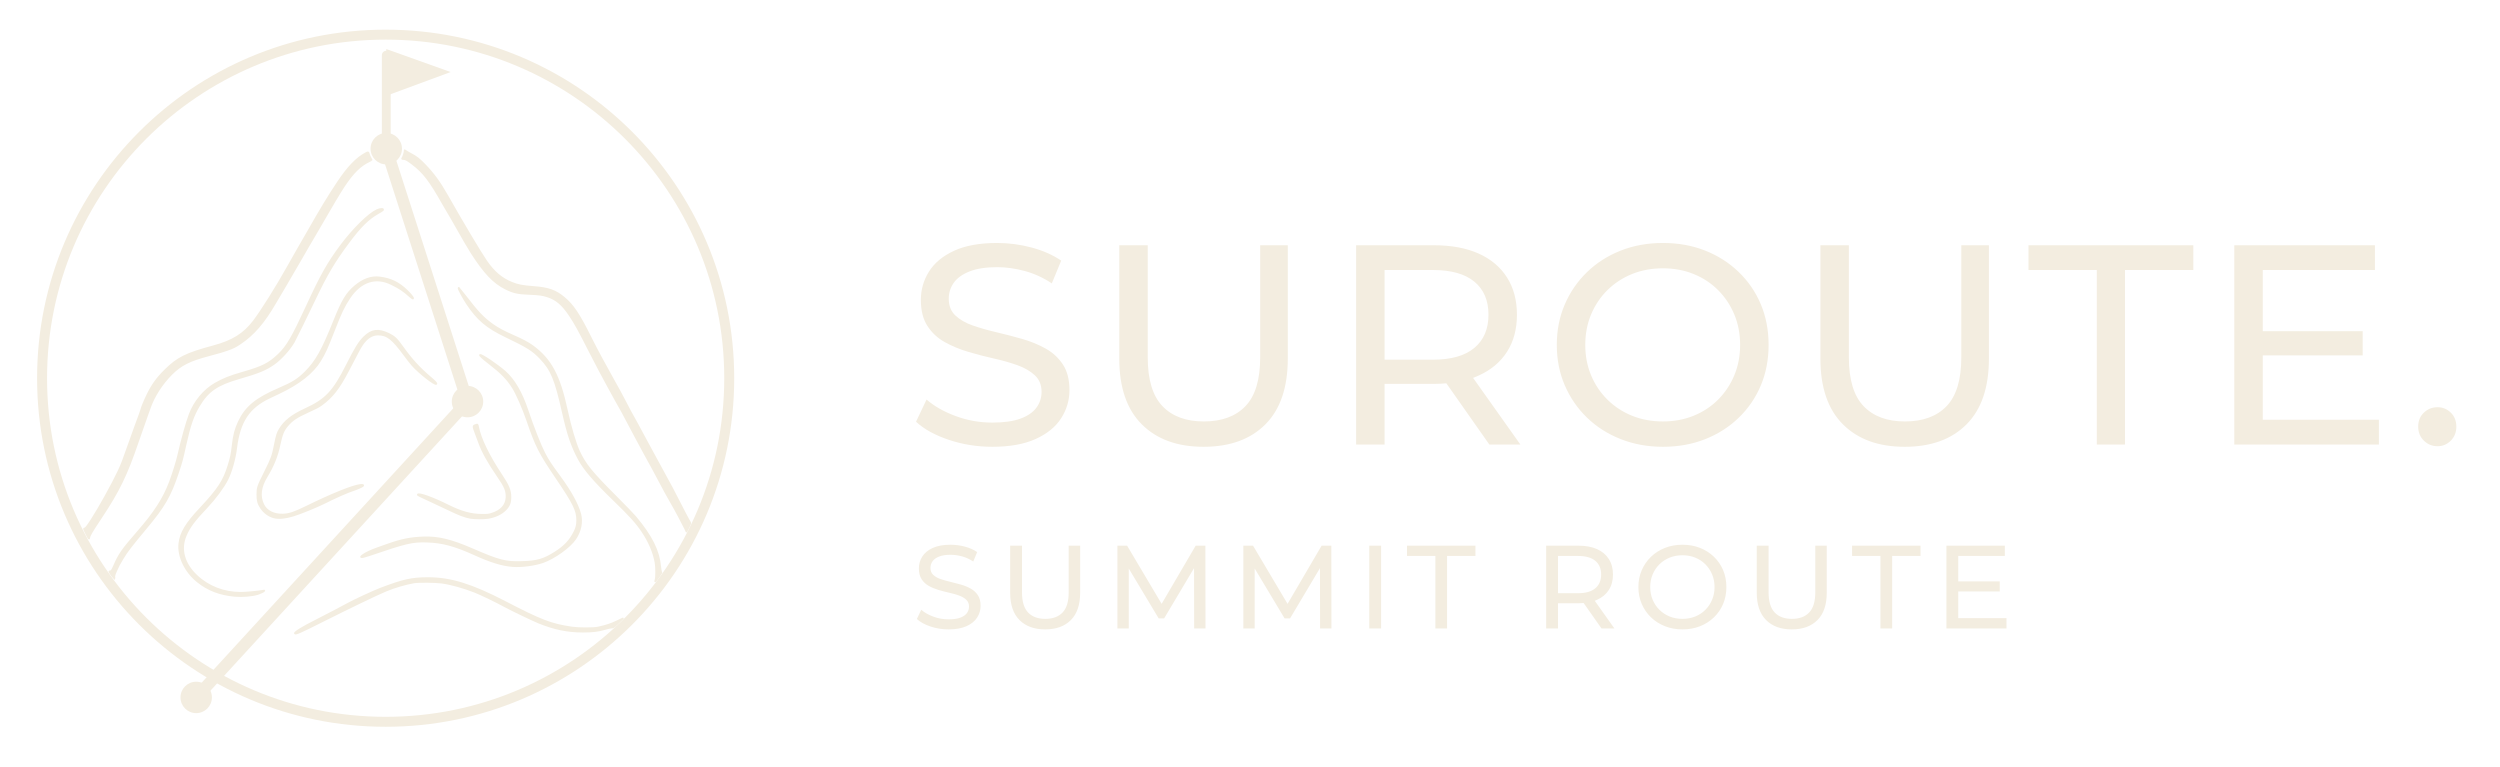
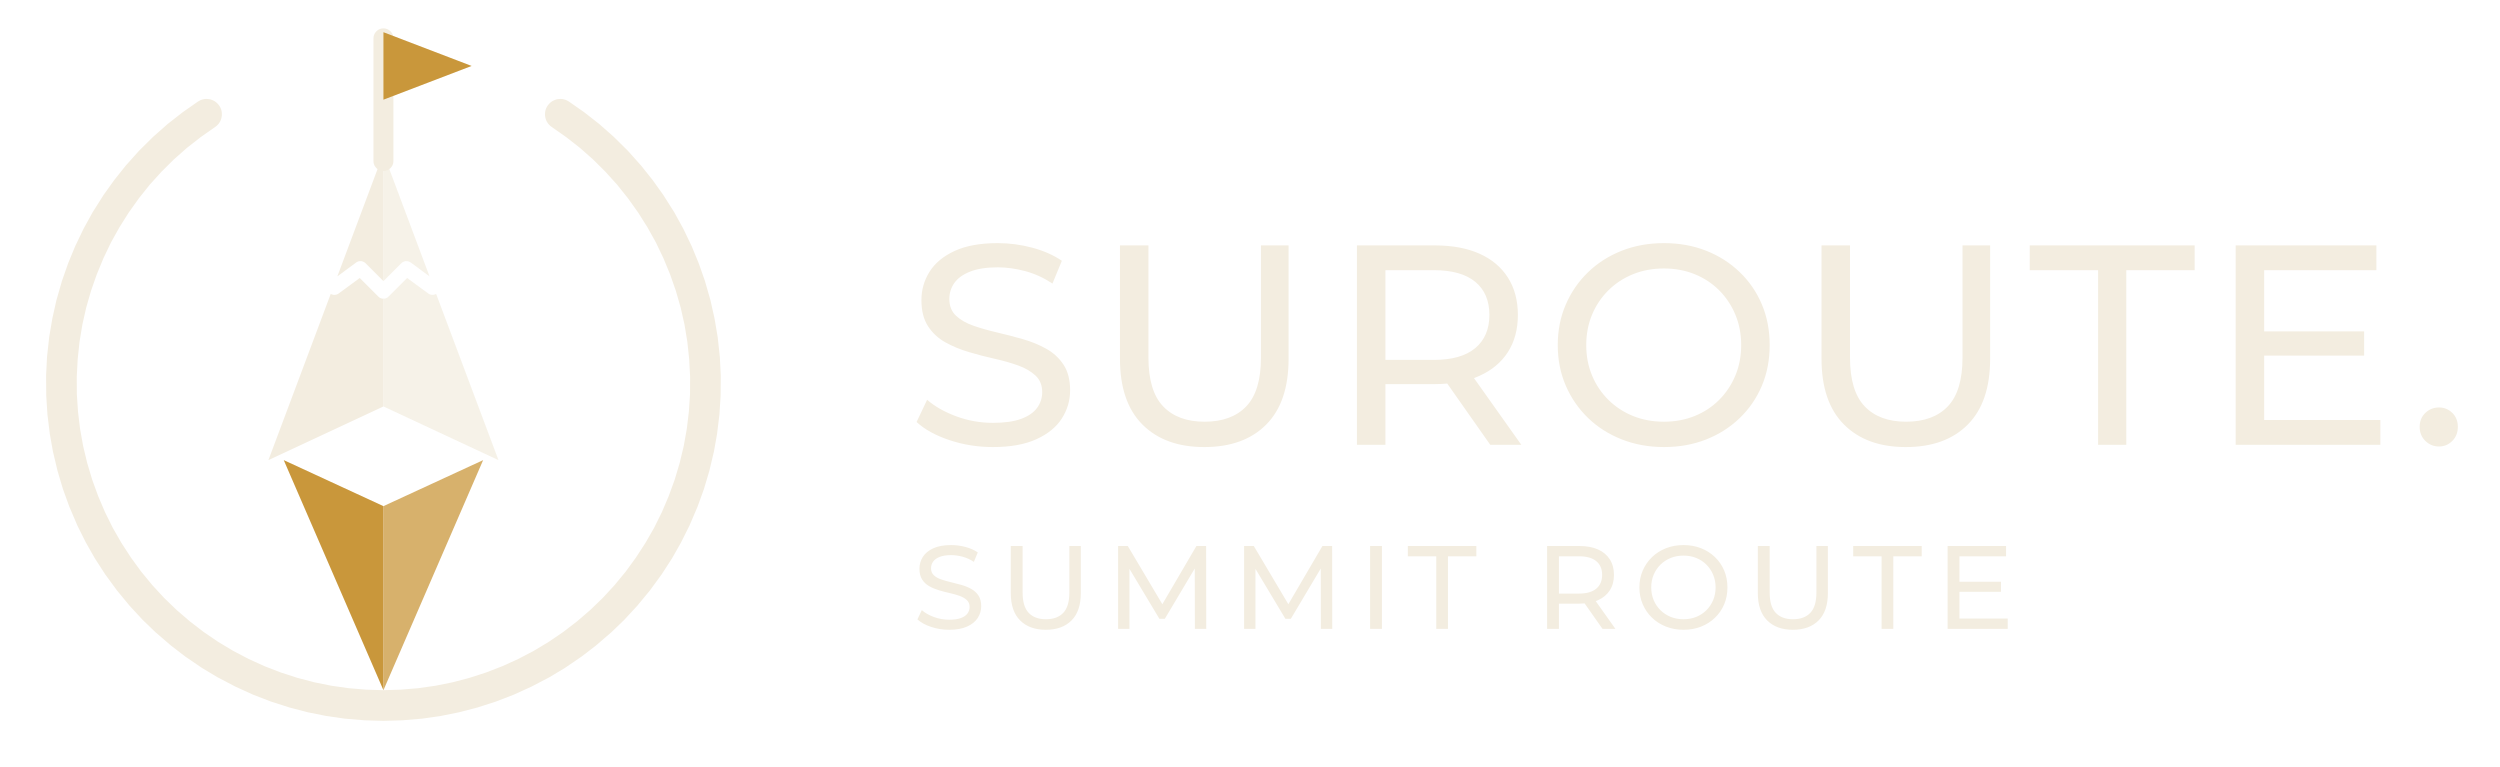
- <svg xmlns="http://www.w3.org/2000/svg" viewBox="0.0 0.0 326.2 100.0" role="img" aria-label="SuRoute · Summit Route">
-   <circle cx="50.32" cy="49.35" r="44.83" fill="none" stroke="#F3EDE0" stroke-width="1.30" />
-   <path fill="#F3EDE0" fill-rule="evenodd" stroke="#F3EDE0" stroke-width="0.22" stroke-linejoin="round" d="M38.48 82.65C38.39 82.51 39.49 81.83 41.23 80.96C42.20 80.47 44.75 79.14 45.34 78.81C46.16 78.35 48.65 77.20 49.62 76.82C52.65 75.67 53.71 75.43 55.88 75.43C58.81 75.43 61.56 76.29 65.88 78.53C70.60 80.98 71.90 81.48 74.62 81.88C75.50 82.01 77.46 82.01 78.05 81.88C79.10 81.65 79.73 81.44 80.50 81.07L81.27 80.70L80.67 81.29C80.06 81.87 80.06 81.88 79.82 81.88C79.68 81.88 79.30 81.96 78.97 82.06C78.07 82.33 77.34 82.42 76.02 82.42C74.04 82.41 72.37 82.07 70.30 81.24C69.55 80.93 66.83 79.63 65.92 79.14C64.76 78.50 62.74 77.53 61.95 77.22C60.51 76.65 58.81 76.18 57.62 76.02C56.79 75.91 54.62 75.89 54.02 75.99C52.96 76.17 51.44 76.61 50.35 77.07C49.25 77.52 45.22 79.47 41.98 81.10C39.26 82.47 38.56 82.78 38.48 82.65ZM30.63 77.75C28.67 77.56 27.17 76.99 25.79 75.89C24.18 74.61 23.21 72.59 23.40 70.92C23.56 69.52 24.28 68.32 26.15 66.33C28.49 63.83 29.19 62.77 29.82 60.72C30.13 59.73 30.23 59.25 30.35 58.17C30.52 56.71 30.70 56.03 31.17 55.02C32.09 53.09 33.42 52.00 36.45 50.70C38.20 49.95 38.89 49.51 39.83 48.58C41.26 47.15 42.05 45.74 43.61 41.85C44.68 39.18 45.23 38.27 46.33 37.34C47.39 36.45 48.46 36.07 49.52 36.20C50.98 36.38 52.02 36.88 53.12 37.95C53.95 38.75 54.23 39.34 53.45 38.65C52.68 37.95 52.16 37.60 51.12 37.09C49.05 36.04 47.05 36.69 45.59 38.88C44.85 40.00 44.49 40.76 43.57 43.12C42.65 45.47 42.38 46.08 41.78 47.05C40.81 48.65 38.99 50.08 36.32 51.33C36.02 51.48 35.49 51.73 35.14 51.89C32.46 53.16 31.24 55.01 30.82 58.45C30.66 59.83 30.17 61.56 29.67 62.55C29.17 63.55 28.05 65.06 26.97 66.20C25.32 67.94 24.69 68.79 24.23 69.89C23.48 71.66 23.99 73.55 25.64 75.11C27.18 76.57 29.20 77.35 31.41 77.35C32.02 77.35 33.66 77.20 34.20 77.10C34.52 77.04 34.51 77.04 34.47 77.10C34.43 77.18 34.00 77.38 33.65 77.50C32.90 77.73 31.61 77.84 30.63 77.75ZM85.53 75.67C85.65 75.33 85.64 73.99 85.53 73.38C85.28 72.03 84.71 70.69 83.80 69.33C83.04 68.20 82.17 67.24 80.11 65.25C77.49 62.71 76.23 61.24 75.51 59.90C74.61 58.22 74.09 56.70 73.45 53.85C72.47 49.48 71.95 48.24 70.51 46.74C69.49 45.68 68.84 45.27 66.00 43.91C63.52 42.72 62.32 41.71 60.93 39.62C60.46 38.92 59.76 37.62 59.83 37.56C59.84 37.54 59.88 37.56 59.91 37.61C59.93 37.66 60.04 37.80 60.14 37.91C60.24 38.03 60.45 38.30 60.61 38.50C62.38 40.80 63.07 41.52 64.33 42.41C65.00 42.88 65.73 43.27 67.00 43.83C68.11 44.31 68.91 44.74 69.45 45.13C71.86 46.88 72.99 48.99 73.97 53.55C74.44 55.72 75.06 57.81 75.54 58.87C76.35 60.60 77.17 61.62 80.35 64.80C81.49 65.94 82.64 67.13 82.91 67.45C85.02 69.98 85.97 71.89 86.15 73.97C86.18 74.27 86.23 74.57 86.27 74.63C86.33 74.72 86.31 74.77 85.97 75.25C85.47 75.95 85.43 75.98 85.53 75.67ZM14.61 75.11C14.21 74.55 14.21 74.55 14.37 74.55C14.54 74.55 14.62 74.43 14.88 73.85C15.55 72.30 15.95 71.74 17.92 69.47C20.16 66.91 21.34 65.09 22.17 62.90C22.59 61.77 23.08 60.20 23.27 59.35C23.72 57.37 24.34 55.15 24.75 54.06C25.36 52.42 26.62 50.90 28.07 50.06C29.16 49.44 29.96 49.12 31.69 48.62C34.24 47.89 35.10 47.46 36.35 46.27C37.48 45.19 38.14 44.05 40.05 39.92C41.89 35.92 42.81 34.30 44.47 32.07C46.09 29.90 48.12 27.90 49.20 27.41C49.66 27.20 50.13 27.21 49.95 27.43C49.91 27.47 49.63 27.65 49.32 27.82C48.02 28.56 46.99 29.58 45.42 31.70C43.63 34.10 42.62 35.81 41.15 38.89C39.97 41.35 38.53 44.29 38.31 44.67C37.72 45.66 36.65 46.83 35.77 47.46C34.69 48.23 33.73 48.62 31.20 49.35C28.32 50.18 27.13 51.00 25.96 52.96C25.20 54.22 24.76 55.50 24.20 58.04C23.78 59.96 23.71 60.23 23.20 61.75C22.20 64.73 21.43 66.07 19.00 68.97C17.10 71.25 16.56 71.95 15.99 72.90C15.56 73.61 15.42 73.88 15.15 74.50C14.91 75.05 14.88 75.20 14.94 75.42C14.97 75.52 14.99 75.60 14.98 75.60C14.97 75.60 14.81 75.38 14.61 75.11ZM66.90 73.86C65.54 73.76 64.02 73.29 61.95 72.35C59.35 71.17 57.72 70.73 55.70 70.67C53.80 70.61 52.99 70.80 48.25 72.42C47.16 72.79 46.83 72.80 47.34 72.43C47.71 72.16 48.40 71.83 49.28 71.52C49.72 71.37 50.29 71.17 50.55 71.07C52.40 70.41 53.63 70.17 55.30 70.12C57.19 70.06 58.87 70.47 61.60 71.65C65.12 73.18 65.96 73.40 68.10 73.33C70.06 73.28 70.93 73.03 72.41 72.10C73.67 71.30 74.36 70.57 74.94 69.42C75.22 68.87 75.31 68.49 75.31 67.88C75.31 66.60 74.88 65.73 72.63 62.40C70.41 59.13 69.96 58.26 68.80 54.87C68.26 53.29 67.42 51.38 66.93 50.60C66.21 49.45 65.45 48.66 63.79 47.38C62.96 46.74 62.53 46.35 62.64 46.31C62.85 46.24 64.90 47.63 65.89 48.50C67.08 49.56 68.04 51.20 68.81 53.50C69.58 55.79 70.51 58.15 71.03 59.14C71.53 60.10 71.81 60.53 73.08 62.26C74.46 64.15 75.38 65.82 75.71 67.06C75.99 68.09 75.75 69.29 75.08 70.29C74.36 71.37 72.34 72.82 70.83 73.35C69.73 73.73 68.03 73.95 66.90 73.86ZM11.26 69.67C10.93 69.03 10.91 68.97 11.01 68.96C11.18 68.95 11.34 68.75 11.94 67.83C12.99 66.20 14.62 63.26 15.46 61.48C15.92 60.49 16.03 60.19 16.97 57.53C17.18 56.95 17.46 56.16 17.60 55.77C18.13 54.35 18.45 53.45 18.45 53.39C18.45 53.28 18.88 52.23 19.23 51.52C19.84 50.26 20.48 49.36 21.50 48.35C23.15 46.70 24.26 46.15 27.85 45.18C30.36 44.51 31.84 43.58 33.13 41.88C34.16 40.51 36.02 37.56 37.55 34.83C38.43 33.26 38.58 32.99 38.90 32.45C39.09 32.13 39.64 31.17 40.14 30.30C41.93 27.16 42.78 25.75 44.11 23.75C45.41 21.80 46.55 20.62 47.72 20.00C48.04 19.82 48.06 19.83 48.15 20.16C48.18 20.29 48.28 20.50 48.36 20.63C48.44 20.75 48.50 20.86 48.50 20.87C48.50 20.88 48.35 20.96 48.17 21.04C47.00 21.59 46.04 22.54 44.87 24.30C44.39 25.02 43.18 27.04 41.77 29.50C41.58 29.84 41.17 30.53 40.88 31.03C40.58 31.52 39.88 32.73 39.31 33.73C38.75 34.71 37.86 36.23 37.35 37.10C36.84 37.97 36.19 39.06 35.92 39.52C34.42 42.10 33.08 43.66 31.31 44.84C30.75 45.22 30.41 45.39 29.70 45.64C29.16 45.84 28.78 45.95 27.25 46.36C24.74 47.02 23.59 47.60 22.37 48.82C21.12 50.08 20.08 51.69 19.55 53.21C19.47 53.44 19.29 53.94 19.15 54.33C18.89 55.05 18.60 55.86 18.02 57.55C16.50 62.01 15.53 64.01 13.14 67.61C11.94 69.42 11.69 69.85 11.65 70.15C11.62 70.37 11.62 70.37 11.26 69.67ZM89.38 68.94C89.08 68.32 88.04 66.36 87.60 65.62C87.23 65.00 86.47 63.60 85.79 62.30C85.42 61.59 84.61 60.10 84.55 60.02C84.53 60.00 84.22 59.41 83.85 58.73C83.48 58.04 83.10 57.33 83.00 57.15C82.90 56.97 82.51 56.25 82.15 55.55C81.79 54.85 81.33 54.00 81.15 53.67C80.96 53.35 80.59 52.67 80.31 52.18C80.04 51.68 79.58 50.85 79.29 50.32C78.68 49.21 77.86 47.66 77.00 45.98C75.54 43.10 75.06 42.23 74.34 41.15C73.39 39.73 72.59 39.05 71.45 38.68C70.76 38.46 70.40 38.41 69.03 38.35C67.58 38.30 66.96 38.16 65.97 37.66C64.41 36.88 63.23 35.64 61.52 32.98C61.17 32.44 60.23 30.83 59.82 30.08C59.69 29.83 59.27 29.10 58.89 28.45C58.50 27.81 58.04 27.01 57.85 26.68C56.09 23.56 55.27 22.49 53.80 21.38C53.10 20.85 52.91 20.75 52.62 20.75C52.43 20.75 52.42 20.72 52.53 20.58C52.62 20.45 52.80 19.88 52.80 19.70C52.80 19.55 52.80 19.55 52.93 19.68C53.01 19.75 53.31 19.93 53.60 20.08C54.32 20.45 54.68 20.73 55.45 21.53C56.57 22.69 57.37 23.79 58.38 25.57C60.30 28.97 62.72 33.02 63.44 34.06C64.41 35.48 65.45 36.36 66.76 36.89C67.55 37.22 68.20 37.34 69.67 37.45C71.56 37.59 72.50 37.93 73.60 38.85C74.76 39.81 75.57 41.02 77.12 44.15C77.83 45.57 78.92 47.60 79.98 49.48C80.62 50.61 81.10 51.50 81.58 52.42C82.02 53.29 82.30 53.81 83.00 55.05C83.32 55.63 83.76 56.44 84.55 57.92C84.91 58.60 85.39 59.49 85.62 59.89C85.85 60.30 86.20 60.94 86.40 61.32C86.60 61.71 86.96 62.36 87.19 62.78C87.43 63.19 87.88 64.04 88.20 64.68C89.17 66.58 89.91 67.99 90.06 68.20C90.10 68.26 90.05 68.40 89.84 68.82L89.57 69.36L89.38 68.94ZM61.38 67.57C60.66 67.44 59.90 67.15 58.58 66.51C57.86 66.17 56.89 65.71 56.43 65.50C54.79 64.75 54.49 64.60 54.51 64.54C54.60 64.29 56.49 64.97 58.49 65.97C60.17 66.81 61.48 67.17 62.90 67.17C63.66 67.17 63.76 67.16 64.17 67.03C65.37 66.66 66.04 65.92 66.09 64.91C66.13 64.05 65.90 63.50 64.93 62.10C63.74 60.38 62.90 58.86 62.51 57.74C62.40 57.43 62.19 56.88 62.05 56.51C61.71 55.61 61.71 55.57 62.04 55.46C62.33 55.36 62.31 55.34 62.38 55.70C62.66 57.22 63.78 59.52 65.46 62.04C66.34 63.35 66.60 64.00 66.60 64.85C66.60 65.63 66.44 66.01 65.93 66.53C65.39 67.06 64.60 67.43 63.68 67.58C63.11 67.67 61.91 67.66 61.38 67.57ZM35.75 67.51C35.07 67.33 34.47 66.89 34.05 66.27C33.68 65.70 33.57 65.33 33.58 64.50C33.58 63.62 33.63 63.47 34.59 61.55C35.45 59.83 35.58 59.49 35.87 57.98C36.11 56.78 36.21 56.48 36.48 56.03C37.12 54.95 38.09 54.19 39.80 53.40C42.52 52.15 43.50 51.12 45.26 47.63C46.35 45.46 46.88 44.60 47.52 43.98C48.50 43.02 49.36 42.91 50.75 43.58C51.46 43.93 51.76 44.21 52.50 45.25C53.67 46.90 54.71 48.03 56.15 49.25C56.80 49.80 56.98 50.00 56.93 50.09C56.80 50.30 54.69 48.65 53.81 47.65C53.58 47.39 53.12 46.80 52.79 46.35C51.20 44.19 50.51 43.65 49.32 43.65C48.54 43.65 47.84 44.10 47.24 45.00C47.00 45.35 46.81 45.70 45.38 48.45C44.21 50.69 43.32 51.82 41.93 52.83C41.53 53.11 41.22 53.27 40.05 53.80C38.72 54.40 38.10 54.82 37.51 55.52C36.98 56.14 36.77 56.64 36.47 58.05C36.18 59.48 35.63 60.83 34.80 62.18C33.97 63.54 33.82 64.75 34.36 65.85C34.78 66.71 35.76 67.19 36.95 67.14C37.78 67.10 38.44 66.88 39.98 66.12C43.35 64.47 46.02 63.39 47.06 63.27C47.35 63.24 47.48 63.30 47.34 63.42C47.27 63.49 46.45 63.85 46.12 63.95C45.35 64.19 43.75 64.90 42.18 65.69C41.27 66.14 39.11 67.02 38.27 67.27C37.23 67.59 36.37 67.67 35.75 67.51Z" />
-   <path d="M25.6 91L61 52.4L50.4 19.4" fill="none" stroke="#F3EDE0" stroke-width="1.55" stroke-linecap="round" stroke-linejoin="round" />
-   <path d="M50.4 19.4V7.2" stroke="#F3EDE0" stroke-width="1.15" stroke-linecap="round" />
-   <path fill="#F3EDE0" d="M50.4 6.4L58.8 9.4L50.4 12.5Z" />
-   <circle fill="#F3EDE0" cx="25.6" cy="91" r="2.05" />
-   <circle fill="#F3EDE0" cx="61" cy="52.4" r="2.05" />
-   <circle fill="#F3EDE0" cx="50.4" cy="19.4" r="2.05" />
+ <svg xmlns="http://www.w3.org/2000/svg" viewBox="0 0 326 100">
+   <path fill="#F3EDE0" d="M23.83 14.63L23.74 14.70L21.86 16.17L21.77 16.25L19.98 17.83L19.90 17.91L18.20 19.59L18.12 19.67L16.53 21.45L16.45 21.53L14.96 23.40L14.89 23.49L13.50 25.43L13.44 25.53L12.16 27.55L12.10 27.64L10.95 29.73L10.89 29.84L9.86 31.99L9.81 32.09L8.90 34.30L8.86 34.41L8.07 36.66L8.04 36.77L7.38 39.07L7.35 39.18L6.83 41.51L6.81 41.62L6.41 43.98L6.40 44.09L6.14 46.47L6.13 46.58L6.01 48.97L6.01 49.08L6.03 51.47L6.03 51.58L6.18 53.97L6.19 54.08L6.48 56.45L6.49 56.56L6.91 58.92L6.94 59.03L7.49 61.35L7.52 61.46L8.20 63.75L8.24 63.86L9.05 66.10L9.10 66.21L10.04 68.41L10.08 68.51L11.15 70.65L11.20 70.75L12.38 72.83L12.44 72.92L13.74 74.93L13.81 75.02L15.22 76.95L15.29 77.04L16.81 78.88L16.88 78.97L18.50 80.72L18.58 80.81L20.30 82.47L20.39 82.54L22.20 84.10L22.28 84.17L24.18 85.63L24.27 85.69L26.25 87.04L26.34 87.10L28.39 88.33L28.49 88.38L30.61 89.49L30.71 89.54L32.88 90.53L32.99 90.58L35.22 91.44L35.32 91.48L37.60 92.21L37.71 92.25L40.02 92.85L40.13 92.88L42.47 93.35L42.58 93.37L44.95 93.71L45.06 93.72L47.44 93.92L47.55 93.93L49.94 94.00L50.06 94.00L52.45 93.93L52.56 93.92L54.94 93.72L55.05 93.71L57.42 93.37L57.53 93.35L59.87 92.88L59.98 92.85L62.29 92.25L62.40 92.21L64.68 91.48L64.78 91.44L67.01 90.58L67.12 90.53L69.29 89.54L69.39 89.49L71.51 88.38L71.61 88.33L73.66 87.10L73.75 87.04L75.73 85.69L75.82 85.63L77.72 84.17L77.80 84.10L79.61 82.54L79.70 82.47L81.42 80.81L81.50 80.72L83.12 78.97L83.19 78.88L84.71 77.04L84.78 76.95L86.19 75.02L86.26 74.93L87.56 72.92L87.62 72.83L88.80 70.75L88.85 70.65L89.92 68.51L89.96 68.41L90.90 66.21L90.95 66.10L91.76 63.86L91.80 63.75L92.48 61.46L92.51 61.35L93.06 59.03L93.09 58.92L93.51 56.56L93.52 56.45L93.81 54.08L93.82 53.97L93.97 51.58L93.97 51.47L93.99 49.08L93.99 48.97L93.87 46.58L93.86 46.47L93.60 44.09L93.59 43.98L93.19 41.62L93.17 41.51L92.65 39.18L92.62 39.07L91.96 36.77L91.93 36.66L91.14 34.41L91.10 34.30L90.19 32.09L90.14 31.99L89.11 29.84L89.05 29.73L87.90 27.64L87.84 27.55L86.56 25.53L86.50 25.43L85.11 23.49L85.04 23.40L83.55 21.53L83.47 21.45L81.88 19.67L81.80 19.59L80.10 17.91L80.02 17.83L78.23 16.25L78.14 16.17L76.26 14.70L76.17 14.63L74.21 13.26L74.04 13.16L73.87 13.07L73.69 13.00L73.50 12.95L73.30 12.91L73.11 12.90L72.91 12.91L72.72 12.93L72.52 12.97L72.34 13.04L72.16 13.12L71.99 13.21L71.83 13.33L71.68 13.46L71.55 13.60L71.43 13.75L71.32 13.92L71.23 14.10L71.16 14.28L71.11 14.47L71.08 14.66L71.07 14.86L71.07 15.06L71.10 15.25L71.14 15.44L71.20 15.63L71.28 15.81L71.38 15.98L71.49 16.14L71.62 16.28L71.76 16.42L71.92 16.54L73.83 17.88L75.62 19.28L77.33 20.79L78.94 22.39L80.47 24.08L81.89 25.86L83.21 27.71L84.42 29.63L85.53 31.62L86.51 33.67L87.38 35.78L88.13 37.92L88.76 40.11L89.26 42.33L89.63 44.58L89.87 46.84L89.99 49.11L89.98 51.39L89.83 53.66L89.56 55.92L89.16 58.16L88.63 60.37L87.98 62.55L87.20 64.69L86.31 66.78L85.30 68.82L84.17 70.79L82.93 72.70L81.59 74.54L80.14 76.30L78.60 77.97L76.96 79.55L75.24 81.03L73.43 82.42L71.55 83.70L69.60 84.87L67.58 85.93L65.51 86.87L63.39 87.69L61.23 88.39L59.02 88.97L56.79 89.42L54.54 89.74L52.27 89.93L50.00 90.00L47.73 89.93L45.46 89.74L43.21 89.42L40.98 88.97L38.77 88.39L36.61 87.69L34.49 86.87L32.42 85.93L30.40 84.87L28.45 83.70L26.57 82.42L24.76 81.03L23.04 79.55L21.40 77.97L19.86 76.30L18.41 74.54L17.07 72.70L15.83 70.79L14.70 68.82L13.69 66.78L12.80 64.69L12.02 62.55L11.37 60.37L10.84 58.16L10.44 55.92L10.17 53.66L10.02 51.39L10.01 49.11L10.13 46.84L10.37 44.58L10.74 42.33L11.24 40.11L11.87 37.92L12.62 35.78L13.49 33.67L14.47 31.62L15.58 29.63L16.79 27.71L18.11 25.86L19.53 24.08L21.06 22.39L22.67 20.79L24.38 19.28L26.17 17.88L28.08 16.54L28.24 16.42L28.38 16.28L28.51 16.14L28.62 15.98L28.72 15.81L28.80 15.63L28.86 15.44L28.90 15.25L28.93 15.06L28.93 14.86L28.92 14.66L28.89 14.47L28.84 14.28L28.77 14.10L28.68 13.92L28.57 13.75L28.45 13.60L28.32 13.46L28.17 13.33L28.01 13.21L27.84 13.12L27.66 13.04L27.48 12.97L27.28 12.93L27.09 12.91L26.89 12.90L26.70 12.91L26.50 12.95L26.31 13.00L26.13 13.07L25.96 13.16L25.79 13.26Z" />
+   <path fill="#F3EDE0" d="M50.00 20.00L43.99 36.04L46.44 34.23L46.52 34.18L46.60 34.14L46.69 34.10L46.78 34.07L46.88 34.06L46.98 34.05L47.07 34.05L47.17 34.06L47.26 34.09L47.35 34.12L47.44 34.16L47.52 34.21L47.60 34.26L47.67 34.33L50.00 36.66ZM35.00 60.00L50.00 53.00L50.00 38.95L49.91 38.95L49.81 38.93L49.72 38.91L49.64 38.88L49.55 38.84L49.47 38.79L49.40 38.73L49.33 38.67L46.91 36.25L44.16 38.27L44.09 38.32L44.00 38.36L43.92 38.40L43.83 38.42L43.74 38.44L43.64 38.45L43.55 38.45L43.46 38.44L43.37 38.42L43.28 38.39L43.19 38.36L43.13 38.32Z" />
+   <path fill="#F3EDE0" fill-opacity="0.72" d="M50.00 20.00L50.00 36.66L52.33 34.33L52.40 34.26L52.48 34.21L52.56 34.16L52.65 34.12L52.74 34.09L52.83 34.06L52.93 34.05L53.02 34.05L53.12 34.06L53.22 34.07L53.31 34.10L53.40 34.14L53.48 34.18L53.56 34.23L56.01 36.04ZM50.00 53.00L65.00 60.00L56.87 38.32L56.81 38.36L56.72 38.39L56.63 38.42L56.54 38.44L56.45 38.45L56.36 38.45L56.26 38.44L56.17 38.42L56.08 38.40L56.00 38.36L55.91 38.32L55.84 38.27L53.09 36.25L50.67 38.67L50.60 38.73L50.53 38.79L50.45 38.84L50.36 38.88L50.28 38.91L50.19 38.93L50.09 38.95L50.00 38.95Z" />
+   <path fill="#F3EDE0" d="M51.30 5.00L51.29 4.87L51.28 4.75L51.24 4.62L51.20 4.50L51.15 4.39L51.08 4.28L51.00 4.18L50.92 4.08L50.82 4.00L50.72 3.92L50.61 3.85L50.50 3.80L50.38 3.76L50.25 3.72L50.13 3.71L50.00 3.70L49.87 3.71L49.75 3.72L49.62 3.76L49.50 3.80L49.39 3.85L49.28 3.92L49.18 4.00L49.08 4.08L49.00 4.18L48.92 4.28L48.85 4.39L48.80 4.50L48.76 4.62L48.72 4.75L48.71 4.87L48.70 5.00L48.70 21.00L48.71 21.13L48.72 21.25L48.76 21.38L48.80 21.50L48.85 21.61L48.92 21.72L49.00 21.82L49.08 21.92L49.18 22.00L49.28 22.08L49.39 22.15L49.50 22.20L49.62 22.24L49.75 22.28L49.87 22.29L50.00 22.30L50.13 22.29L50.25 22.28L50.38 22.24L50.50 22.20L50.61 22.15L50.72 22.08L50.82 22.00L50.92 21.92L51.00 21.82L51.08 21.72L51.15 21.61L51.20 21.50L51.24 21.38L51.28 21.25L51.29 21.13L51.30 21.00Z" />
+   <path fill="#C9973B" d="M50.00 4.20L61.50 8.60L50.00 13.00Z" />
+   <path fill="#C9973B" d="M50.00 90.00L37.00 60.00L50.00 66.00Z" />
+   <path fill="#C9973B" fill-opacity="0.75" d="M50.00 90.00L63.00 60.00L50.00 66.00Z" />
  <g fill="#F3EDE0">
    <path d="M129.477 58.297Q126.506 58.297 123.794 57.387Q121.083 56.477 119.523 55.029L120.897 52.131Q122.383 53.431 124.686 54.286Q126.989 55.14 129.477 55.14Q131.743 55.14 133.154 54.62Q134.566 54.1 135.234 53.19Q135.903 52.28 135.903 51.129Q135.903 49.791 135.03 48.974Q134.157 48.157 132.764 47.656Q131.371 47.154 129.7 46.783Q128.029 46.411 126.339 45.91Q124.649 45.409 123.256 44.629Q121.863 43.849 121.009 42.53Q120.154 41.211 120.154 39.131Q120.154 37.126 121.213 35.436Q122.271 33.746 124.481 32.724Q126.691 31.703 130.109 31.703Q132.374 31.703 134.603 32.297Q136.831 32.891 138.466 34.006L137.24 36.977Q135.569 35.863 133.711 35.361Q131.854 34.86 130.109 34.86Q127.917 34.86 126.506 35.417Q125.094 35.974 124.444 36.903Q123.794 37.831 123.794 38.983Q123.794 40.357 124.667 41.174Q125.54 41.991 126.933 42.474Q128.326 42.957 129.997 43.347Q131.669 43.737 133.359 44.22Q135.049 44.703 136.441 45.483Q137.834 46.263 138.689 47.563Q139.543 48.863 139.543 50.906Q139.543 52.874 138.466 54.564Q137.389 56.254 135.141 57.276Q132.894 58.297 129.477 58.297ZM157.037 58.297Q151.911 58.297 148.977 55.363Q146.043 52.429 146.043 46.783V32.0H149.757V46.634Q149.757 50.98 151.67 52.986Q153.583 54.991 157.074 54.991Q160.603 54.991 162.516 52.986Q164.429 50.98 164.429 46.634V32.0H168.031V46.783Q168.031 52.429 165.116 55.363Q162.2 58.297 157.037 58.297ZM176.946 58.0V32.0H187.086Q190.503 32.0 192.917 33.077Q195.331 34.154 196.631 36.197Q197.931 38.24 197.931 41.063Q197.931 43.886 196.631 45.91Q195.331 47.934 192.917 49.011Q192.583 49.16 192.211 49.309L198.377 58.0H194.329L188.72 50.014Q187.94 50.089 187.086 50.089H180.66V58.0ZM180.66 46.931H186.974Q190.54 46.931 192.379 45.39Q194.217 43.849 194.217 41.063Q194.217 38.277 192.379 36.754Q190.54 35.231 186.974 35.231H180.66ZM216.986 58.297Q214.014 58.297 211.47 57.294Q208.926 56.291 207.069 54.49Q205.211 52.689 204.171 50.274Q203.131 47.86 203.131 45.0Q203.131 42.14 204.171 39.726Q205.211 37.311 207.069 35.51Q208.926 33.709 211.451 32.706Q213.977 31.703 216.986 31.703Q219.957 31.703 222.464 32.687Q224.971 33.671 226.847 35.473Q228.723 37.274 229.744 39.689Q230.766 42.103 230.766 45.0Q230.766 47.897 229.744 50.311Q228.723 52.726 226.847 54.527Q224.971 56.329 222.464 57.313Q219.957 58.297 216.986 58.297ZM216.986 54.991Q219.14 54.991 220.979 54.249Q222.817 53.506 224.173 52.15Q225.529 50.794 226.29 48.974Q227.051 47.154 227.051 45.0Q227.051 42.846 226.29 41.026Q225.529 39.206 224.173 37.85Q222.817 36.494 220.979 35.751Q219.14 35.009 216.986 35.009Q214.794 35.009 212.956 35.751Q211.117 36.494 209.743 37.85Q208.369 39.206 207.607 41.026Q206.846 42.846 206.846 45.0Q206.846 47.154 207.607 48.974Q208.369 50.794 209.743 52.15Q211.117 53.506 212.956 54.249Q214.794 54.991 216.986 54.991ZM248.52 58.297Q243.394 58.297 240.46 55.363Q237.526 52.429 237.526 46.783V32.0H241.24V46.634Q241.24 50.98 243.153 52.986Q245.066 54.991 248.557 54.991Q252.086 54.991 253.999 52.986Q255.911 50.98 255.911 46.634V32.0H259.514V46.783Q259.514 52.429 256.599 55.363Q253.683 58.297 248.52 58.297ZM273.591 58.0V35.231H264.677V32.0H286.183V35.231H277.269V58.0ZM295.246 54.769H310.4V58.0H291.531V32.0H309.88V35.231H295.246V43.217H308.283V46.374H295.246ZM318.051 58.223Q317.011 58.223 316.269 57.499Q315.526 56.774 315.526 55.66Q315.526 54.546 316.269 53.84Q317.011 53.134 318.051 53.134Q319.054 53.134 319.779 53.84Q320.503 54.546 320.503 55.66Q320.503 56.774 319.779 57.499Q319.054 58.223 318.051 58.223Z" />
    <path d="M123.767 82.123Q122.533 82.123 121.407 81.745Q120.281 81.367 119.633 80.766L120.203 79.562Q120.821 80.102 121.777 80.457Q122.734 80.812 123.767 80.812Q124.709 80.812 125.295 80.596Q125.881 80.38 126.159 80.002Q126.437 79.624 126.437 79.146Q126.437 78.59 126.074 78.251Q125.711 77.911 125.133 77.703Q124.554 77.495 123.86 77.341Q123.166 77.186 122.464 76.978Q121.762 76.77 121.183 76.446Q120.605 76.122 120.25 75.574Q119.895 75.026 119.895 74.162Q119.895 73.329 120.335 72.627Q120.774 71.925 121.692 71.501Q122.61 71.077 124.03 71.077Q124.971 71.077 125.897 71.323Q126.822 71.57 127.501 72.033L126.992 73.267Q126.298 72.805 125.526 72.596Q124.755 72.388 124.03 72.388Q123.119 72.388 122.533 72.619Q121.947 72.851 121.677 73.237Q121.407 73.622 121.407 74.101Q121.407 74.671 121.769 75.011Q122.132 75.35 122.711 75.551Q123.289 75.751 123.983 75.913Q124.678 76.075 125.38 76.276Q126.082 76.477 126.66 76.801Q127.239 77.125 127.594 77.665Q127.949 78.205 127.949 79.053Q127.949 79.871 127.501 80.573Q127.054 81.275 126.12 81.699Q125.187 82.123 123.767 82.123ZM136.373 82.123Q134.243 82.123 133.025 80.905Q131.806 79.686 131.806 77.341V71.2H133.349V77.279Q133.349 79.084 134.143 79.917Q134.938 80.75 136.388 80.75Q137.854 80.75 138.648 79.917Q139.443 79.084 139.443 77.279V71.2H140.939V77.341Q140.939 79.686 139.728 80.905Q138.517 82.123 136.373 82.123ZM145.799 82.0V71.2H147.065L151.57 78.791L156.013 71.2H157.278L157.294 82.0H155.813L155.797 74.131L151.894 80.689H151.184L147.281 74.178V82.0ZM162.231 82.0V71.2H163.496L168.001 78.791L172.445 71.2H173.71L173.725 82.0H172.244L172.229 74.131L168.325 80.689H167.615L163.712 74.178V82.0ZM178.662 82.0V71.2H180.205V82.0ZM187.287 82.0V72.542H183.584V71.2H192.517V72.542H188.814V82.0ZM201.743 82.0V71.2H205.955Q207.375 71.2 208.378 71.647Q209.381 72.095 209.921 72.943Q210.461 73.792 210.461 74.965Q210.461 76.137 209.921 76.978Q209.381 77.819 208.378 78.266Q208.239 78.328 208.085 78.39L210.646 82.0H208.964L206.634 78.683Q206.31 78.714 205.955 78.714H203.286V82.0ZM203.286 77.402H205.909Q207.39 77.402 208.154 76.762Q208.918 76.122 208.918 74.965Q208.918 73.807 208.154 73.175Q207.39 72.542 205.909 72.542H203.286ZM219.533 82.123Q218.298 82.123 217.241 81.707Q216.185 81.29 215.413 80.542Q214.642 79.794 214.21 78.791Q213.778 77.788 213.778 76.6Q213.778 75.412 214.21 74.409Q214.642 73.406 215.413 72.658Q216.185 71.91 217.234 71.493Q218.283 71.077 219.533 71.077Q220.767 71.077 221.808 71.485Q222.85 71.894 223.629 72.643Q224.408 73.391 224.832 74.394Q225.257 75.397 225.257 76.6Q225.257 77.803 224.832 78.806Q224.408 79.809 223.629 80.557Q222.85 81.306 221.808 81.715Q220.767 82.123 219.533 82.123ZM219.533 80.75Q220.427 80.75 221.191 80.442Q221.955 80.133 222.518 79.57Q223.081 79.007 223.397 78.251Q223.714 77.495 223.714 76.6Q223.714 75.705 223.397 74.949Q223.081 74.193 222.518 73.63Q221.955 73.067 221.191 72.758Q220.427 72.45 219.533 72.45Q218.622 72.45 217.859 72.758Q217.095 73.067 216.524 73.63Q215.953 74.193 215.637 74.949Q215.321 75.705 215.321 76.6Q215.321 77.495 215.637 78.251Q215.953 79.007 216.524 79.57Q217.095 80.133 217.859 80.442Q218.622 80.75 219.533 80.75ZM233.789 82.123Q231.659 82.123 230.441 80.905Q229.222 79.686 229.222 77.341V71.2H230.765V77.279Q230.765 79.084 231.559 79.917Q232.354 80.75 233.804 80.75Q235.27 80.75 236.064 79.917Q236.859 79.084 236.859 77.279V71.2H238.355V77.341Q238.355 79.686 237.144 80.905Q235.933 82.123 233.789 82.123ZM245.36 82.0V72.542H241.657V71.2H250.59V72.542H246.887V82.0ZM255.512 80.658H261.807V82.0H253.969V71.2H261.591V72.542H255.512V75.859H260.927V77.171H255.512Z" />
  </g>
</svg>
